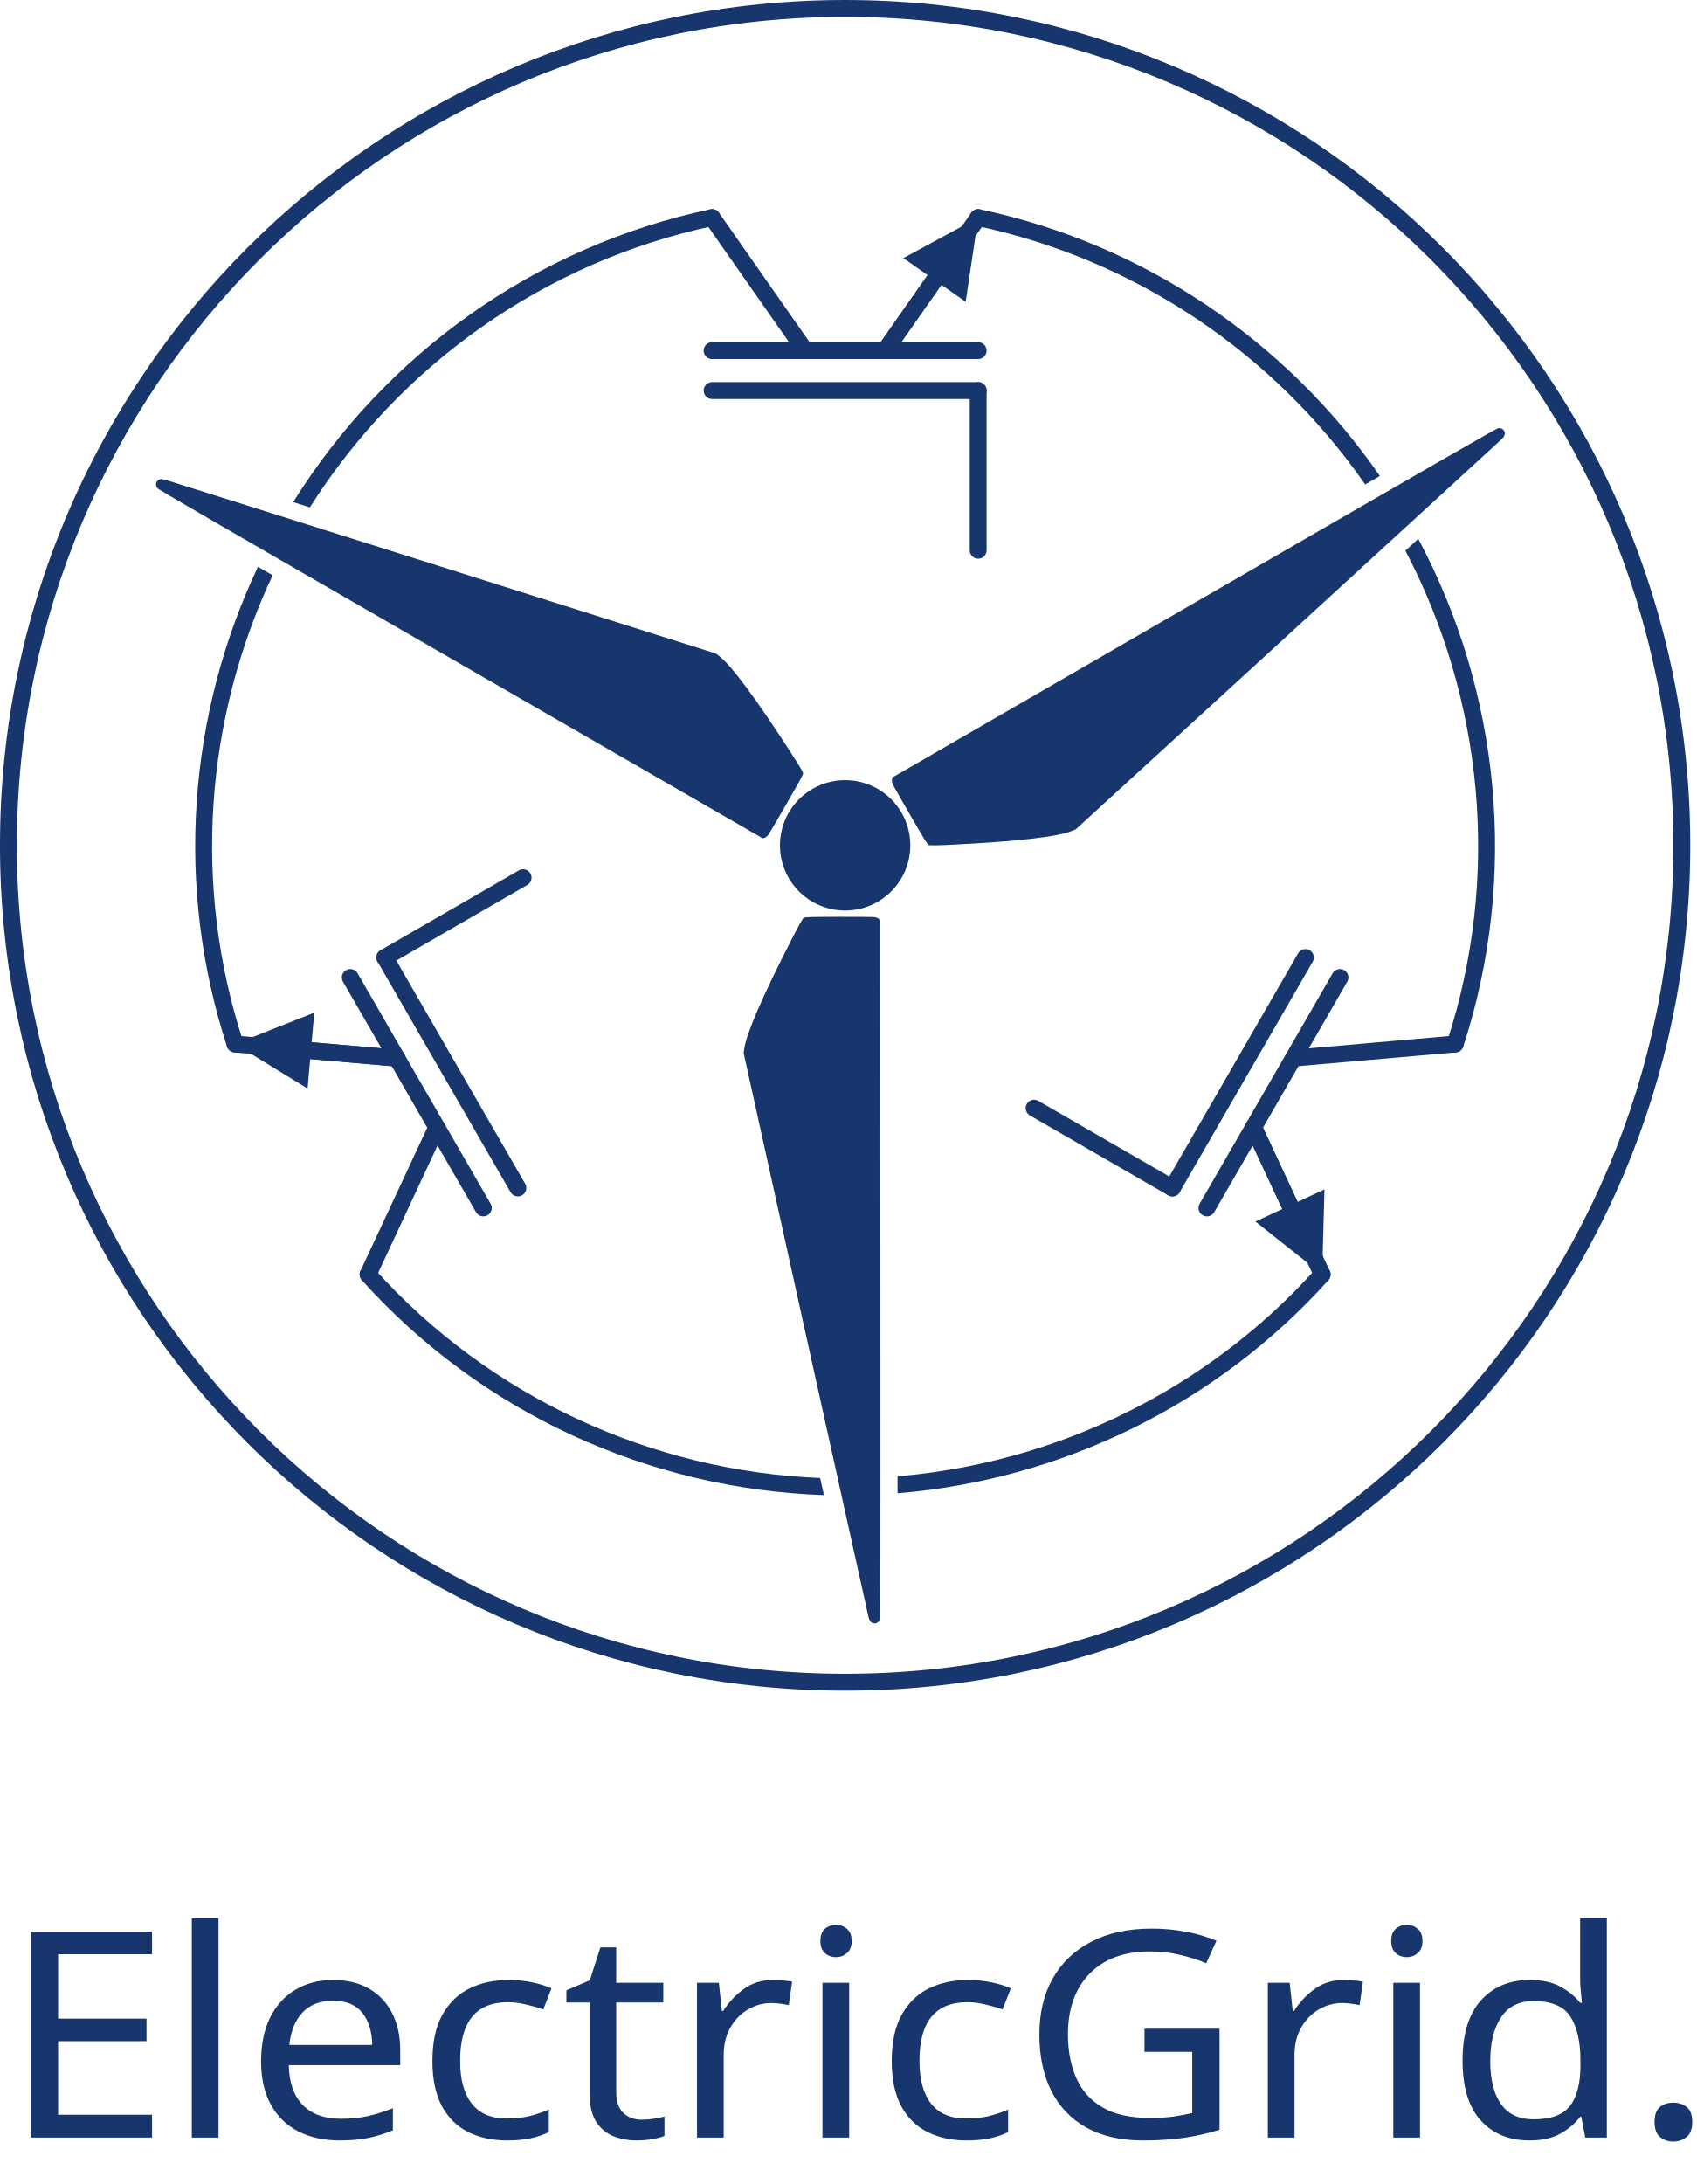
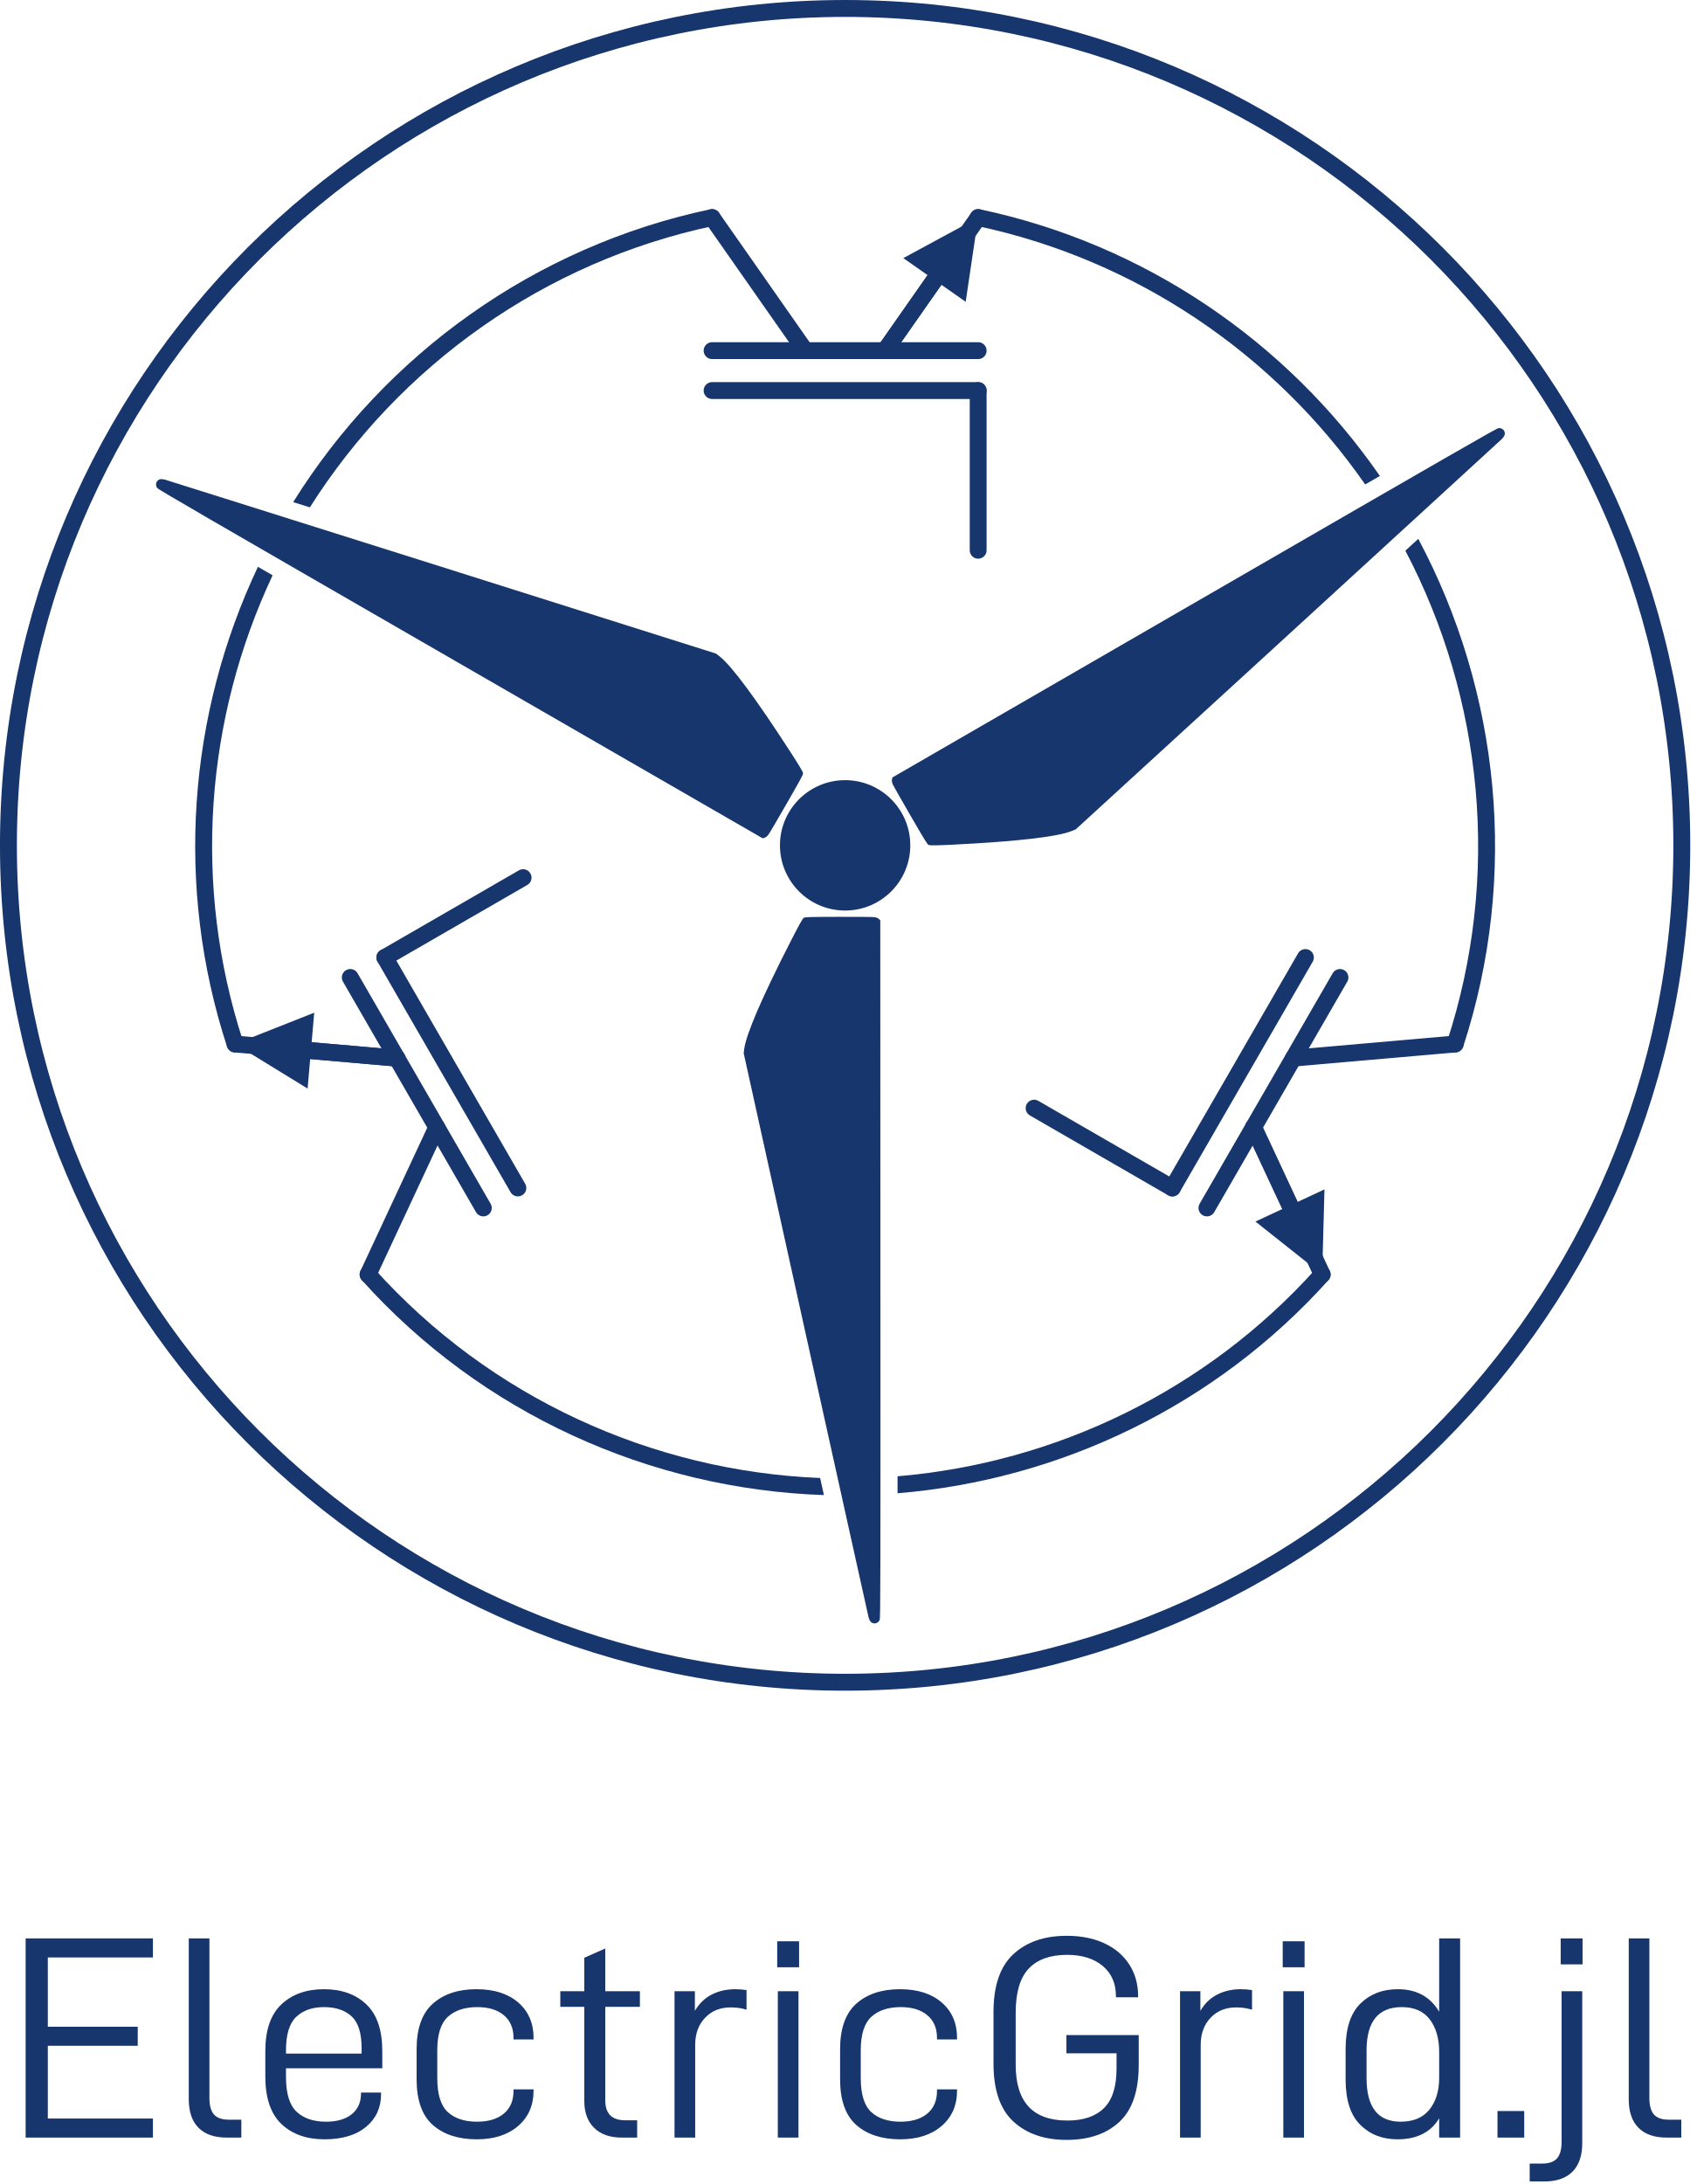
<svg xmlns="http://www.w3.org/2000/svg" width="100%" height="100%" viewBox="0 0 268 345" version="1.1" xml:space="preserve" style="fill-rule:evenodd;clip-rule:evenodd;stroke-linecap:round;stroke-linejoin:round;stroke-miterlimit:1.5;">
  <g transform="matrix(1,0,0,1,-1148.33,-89.3759)">
-     <g transform="matrix(1,0,0,1,1077.03,21.0577)">
-       <g transform="matrix(1,0,0,0.95,0,20.2993)">
-         <g transform="matrix(48,0,0,48,338.15,405.985)">
-                 </g>
-         <text x="71.51px" y="405.985px" style="font-family:'D-DIN', sans-serif;font-size:48px;fill:rgb(22,54,109);">E<tspan x="97.526px 110.39px 134.294px 158.198px 174.278px 190.214px 201.206px 225.11px 254.15px 270.086px 281.078px 305.366px 314.438px 325.046px " y="405.985px 405.985px 405.985px 405.985px 405.985px 405.985px 405.985px 405.985px 405.985px 405.985px 405.985px 405.985px 405.985px 405.985px ">lectricGrid.jl</tspan>
-         </text>
-       </g>
+     <g transform="matrix(0.433793,0,0,0.480096,1117.48,214.912)">
+       <path d="M88.532,382.583L88.532,405.379L121.285,405.379L121.285,411.647L88.532,411.647L88.532,435.582L126.818,435.582L126.818,441.851L80.455,441.851L80.455,376.314L126.818,376.314L126.818,382.583L88.532,382.583Z" style="fill:rgb(22,54,109);fill-rule:nonzero;" />
+       <path d="M153.706,441.851C149.207,441.851 145.776,440.775 143.416,438.622C141.055,436.469 139.875,433.335 139.875,429.219L139.875,376.314L147.399,376.314L147.399,428.839C147.399,431.308 147.953,433.113 149.059,434.253C150.166,435.392 151.973,435.962 154.481,435.962L159.018,435.962L159.018,441.851L153.706,441.851Z" style="fill:rgb(22,54,109);fill-rule:nonzero;" />
+       <path d="M175.284,419.056L175.284,421.905C175.284,427.351 176.574,431.166 179.156,433.35C181.738,435.535 185.316,436.627 189.89,436.627C193.873,436.627 196.99,435.804 199.24,434.158C201.49,432.511 202.615,430.232 202.615,427.319L202.615,427.034L209.918,427.034L209.918,427.509C209.918,432.005 208.092,435.614 204.44,438.337C200.789,441.06 195.754,442.421 189.336,442.421C182.771,442.421 177.533,440.743 173.624,437.387C169.714,434.031 167.759,428.807 167.759,421.715L167.759,413.357C167.759,406.455 169.714,401.342 173.624,398.017C177.533,394.693 182.697,393.031 189.115,393.031C195.533,393.031 200.678,394.693 204.551,398.017C208.424,401.342 210.36,406.455 210.36,413.357L210.36,419.056L175.284,419.056ZM189.115,398.92C184.91,398.92 181.554,399.98 179.046,402.102C176.538,404.223 175.284,407.911 175.284,413.167L175.284,414.212L202.836,414.212L202.836,412.502C202.836,407.5 201.619,403.985 199.184,401.959C196.75,399.933 193.394,398.92 189.115,398.92Z" style="fill:rgb(22,54,109);fill-rule:nonzero;" />
+       <path d="M244.773,442.421C238.06,442.421 232.73,440.854 228.784,437.72C224.837,434.585 222.864,429.567 222.864,422.665L222.864,412.787C222.864,405.948 224.837,400.946 228.784,397.78C232.73,394.614 238.023,393.031 244.662,393.031C251.08,393.031 256.152,394.487 259.877,397.4C263.602,400.313 265.465,404.207 265.465,409.083L265.465,409.558L258.162,409.558L258.162,409.083C258.162,405.853 256.982,403.352 254.621,401.579C252.26,399.806 249.051,398.92 244.994,398.92C240.421,398.92 236.843,399.98 234.261,402.102C231.679,404.223 230.388,407.911 230.388,413.167L230.388,422.285C230.388,427.604 231.661,431.324 234.206,433.445C236.751,435.567 240.31,436.627 244.884,436.627C249.015,436.627 252.26,435.741 254.621,433.968C256.982,432.195 258.162,429.694 258.162,426.464L258.162,425.989L265.465,425.989L265.465,426.369C265.465,431.245 263.584,435.139 259.822,438.052C256.059,440.965 251.043,442.421 244.773,442.421Z" style="fill:rgb(22,54,109);fill-rule:nonzero;" />
+       <path d="M291.579,398.825L291.579,429.599C291.579,433.968 293.976,436.152 298.771,436.152L303.197,436.152L303.197,441.851L297.554,441.851C293.275,441.851 289.937,440.791 287.54,438.669C285.142,436.548 283.944,433.62 283.944,429.884L283.944,398.825L275.202,398.825L275.202,393.696L283.944,393.696L283.944,382.678L291.579,379.639L291.579,393.696L304.193,393.696L304.193,398.825L291.579,398.825Z" style="fill:rgb(22,54,109);fill-rule:nonzero;" />
+       <path d="M316.807,393.696L324.221,393.696L324.221,400.155C325.77,397.748 327.817,395.96 330.362,394.788C332.907,393.617 335.766,393.031 338.938,393.031C340.339,393.031 341.704,393.126 343.032,393.316L343.032,399.775C341.261,399.268 339.343,399.015 337.278,399.015C333.442,399.015 330.325,400.155 327.928,402.434C325.53,404.714 324.332,407.69 324.332,411.362L324.332,441.851L316.807,441.851L316.807,393.696Z" style="fill:rgb(22,54,109);fill-rule:nonzero;" />
+       <path d="M354.429,393.696L361.953,393.696L361.953,441.851L354.429,441.851L354.429,393.696ZM354.208,377.264L362.175,377.264L362.175,385.812L354.208,385.812L354.208,377.264Z" style="fill:rgb(22,54,109);fill-rule:nonzero;" />
+       <path d="M399.022,442.421C392.309,442.421 386.979,440.854 383.033,437.72C379.086,434.585 377.113,429.567 377.113,422.665L377.113,412.787C377.113,405.948 379.086,400.946 383.033,397.78C386.979,394.614 392.272,393.031 398.911,393.031C405.329,393.031 410.4,394.487 414.126,397.4C417.851,400.313 419.714,404.207 419.714,409.083L419.714,409.558L412.411,409.558L412.411,409.083C412.411,405.853 411.23,403.352 408.87,401.579C406.509,399.806 403.3,398.92 399.243,398.92C394.669,398.92 391.092,399.98 388.51,402.102C385.928,404.223 384.637,407.911 384.637,413.167L384.637,422.285C384.637,427.604 385.909,431.324 388.454,433.445C390.999,435.567 394.559,436.627 399.132,436.627C403.263,436.627 406.509,435.741 408.87,433.968C411.23,432.195 412.411,429.694 412.411,426.464L412.411,425.989L419.714,425.989L419.714,426.369C419.714,431.245 417.833,435.139 414.07,438.052C410.308,440.965 405.292,442.421 399.022,442.421Z" style="fill:rgb(22,54,109);fill-rule:nonzero;" />
+       <path d="M459.659,442.611C451.545,442.611 445.071,440.601 440.24,436.58C435.408,432.559 432.992,426.211 432.992,417.536L432.992,400.534C432.992,391.86 435.408,385.512 440.24,381.491C445.071,377.47 451.545,375.46 459.659,375.46C464.896,375.46 469.47,376.283 473.38,377.929C477.29,379.575 480.314,381.902 482.453,384.91C484.593,387.918 485.662,391.385 485.662,395.311L485.662,395.69L477.585,395.69L477.585,395.311C477.585,391.131 475.98,387.823 472.771,385.385C469.562,382.947 465.228,381.728 459.77,381.728C453.647,381.728 449,383.232 445.827,386.24C442.655,389.248 441.069,394.107 441.069,400.819L441.069,417.916C441.069,430.137 447.34,436.247 459.88,436.247C465.708,436.247 470.152,434.886 473.214,432.163C476.275,429.44 477.806,425.103 477.806,419.151L477.806,414.117L459.548,414.117L459.548,408.133L485.883,408.133L485.883,417.916C485.883,426.528 483.523,432.796 478.802,436.722C474.081,440.648 467.7,442.611 459.659,442.611Z" style="fill:rgb(22,54,109);fill-rule:nonzero;" />
+       <path d="M500.932,393.696L508.346,393.696L508.346,400.155C509.895,397.748 511.942,395.96 514.487,394.788C517.032,393.617 519.891,393.031 523.063,393.031C524.464,393.031 525.829,393.126 527.157,393.316L527.157,399.775C525.386,399.268 523.468,399.015 521.403,399.015C517.567,399.015 514.45,400.155 512.053,402.434C509.655,404.714 508.456,407.69 508.456,411.362L508.456,441.851L500.932,441.851L500.932,393.696Z" style="fill:rgb(22,54,109);fill-rule:nonzero;" />
+       <path d="M538.554,393.696L546.078,393.696L546.078,441.851L538.554,441.851L538.554,393.696ZM538.332,377.264L546.299,377.264L546.299,385.812L538.332,385.812L538.332,377.264Z" style="fill:rgb(22,54,109);fill-rule:nonzero;" />
+       <path d="M580.159,442.421C574.626,442.421 570.09,440.822 566.549,437.625C563.008,434.427 561.237,429.44 561.237,422.665L561.237,412.787C561.237,406.012 563.008,401.025 566.549,397.828C570.09,394.63 574.663,393.031 580.27,393.031C587.056,393.031 592.072,395.5 595.318,400.44L595.318,376.314L602.953,376.314L602.953,441.851L595.318,441.851L595.318,435.487C593.843,437.767 591.833,439.492 589.288,440.664C586.743,441.835 583.7,442.421 580.159,442.421ZM581.265,436.627C585.913,436.627 589.417,435.297 591.777,432.638C594.138,429.979 595.318,426.496 595.318,422.19L595.318,413.737C595.318,409.241 594.175,405.648 591.888,402.956C589.601,400.265 586.208,398.92 581.708,398.92C573.151,398.92 568.872,403.669 568.872,413.167L568.872,422.285C568.872,431.847 573.003,436.627 581.265,436.627Z" style="fill:rgb(22,54,109);fill-rule:nonzero;" />
+       <rect x="616.563" y="433.113" width="9.737" height="8.738" style="fill:rgb(22,54,109);fill-rule:nonzero;" />
+       <path d="M639.579,376.314L647.546,376.314L647.546,384.863L639.579,384.863L639.579,376.314ZM628.292,450.399L632.829,450.399C635.337,450.399 637.145,449.83 638.251,448.69C639.358,447.55 639.911,445.745 639.911,443.276L639.911,393.696L647.435,393.696L647.435,443.656C647.435,447.772 646.255,450.906 643.894,453.059C641.534,455.212 638.104,456.288 633.604,456.288L628.292,456.288L628.292,450.399Z" style="fill:rgb(22,54,109);fill-rule:nonzero;" />
+       <path d="M678.197,441.851C673.697,441.851 670.266,440.775 667.906,438.622C665.545,436.469 664.365,433.335 664.365,429.219L664.365,376.314L671.889,376.314L671.889,428.839C671.889,431.308 672.443,433.113 673.549,434.253C674.656,435.392 676.463,435.962 678.971,435.962L683.508,435.962L683.508,441.851L678.197,441.851Z" style="fill:rgb(22,54,109);fill-rule:nonzero;" />
    </g>
    <g transform="matrix(1,0,0,1,944.006,9.36889)">
      <g id="Logo-3">
        <g transform="matrix(1,1.11022e-16,-1.11022e-16,1,-28.8,-69.0858)">
          <circle cx="366.657" cy="282.629" r="132.2" style="fill:none;stroke:rgb(22,54,109);stroke-width:2.67px;" />
        </g>
        <g transform="matrix(-0.383342,-0.663968,0.663968,-0.383342,290.755,565.336)">
          <path d="M252.909,211.91C271.871,181.495 302.691,159.221 338.879,151.576C339.82,151.377 340.746,151.98 340.945,152.921C341.144,153.863 340.541,154.789 339.6,154.987C304.655,162.37 274.852,183.758 256.346,212.993C255.174,212.623 254.028,212.262 252.909,211.91Z" style="fill:rgb(22,54,109);" />
        </g>
        <g transform="matrix(-0.383342,0.663968,-0.663968,-0.383342,666.069,78.4389)">
          <path d="M473.835,208.272C455.191,181.462 426.75,161.966 393.715,154.987C392.773,154.788 392.17,153.863 392.369,152.921C392.568,151.98 393.494,151.377 394.435,151.576C428.452,158.762 457.725,178.874 476.865,206.524C475.896,207.083 474.886,207.666 473.835,208.272Z" style="fill:rgb(22,54,109);" />
        </g>
        <g transform="matrix(-0.383342,0.663968,-0.663968,-0.383342,666.069,78.4389)">
          <path d="M252.909,211.91C271.871,181.495 302.691,159.221 338.879,151.576C339.82,151.377 340.746,151.98 340.945,152.921C341.144,153.863 340.541,154.789 339.6,154.987C304.655,162.37 274.852,183.758 256.346,212.993C255.174,212.623 254.028,212.262 252.909,211.91Z" style="fill:rgb(22,54,109);" />
        </g>
        <g transform="matrix(0.766684,0,0,0.766684,56.7469,-3.14384)">
          <path d="M473.835,208.272C455.191,181.462 426.75,161.966 393.715,154.987C392.773,154.788 392.17,153.863 392.369,152.921C392.568,151.98 393.494,151.377 394.435,151.576C428.452,158.762 457.725,178.874 476.865,206.524C475.896,207.083 474.886,207.666 473.835,208.272Z" style="fill:rgb(22,54,109);" />
        </g>
        <g transform="matrix(0.766684,0,0,0.766684,56.7469,-3.14384)">
          <path d="M252.909,211.91C271.871,181.495 302.691,159.221 338.879,151.576C339.82,151.377 340.746,151.98 340.945,152.921C341.144,153.863 340.541,154.789 339.6,154.987C304.655,162.37 274.852,183.758 256.346,212.993C255.174,212.623 254.028,212.262 252.909,211.91Z" style="fill:rgb(22,54,109);" />
        </g>
        <g transform="matrix(-0.383342,-0.663968,0.663968,-0.383342,290.755,565.336)">
          <path d="M473.835,208.272C455.191,181.462 426.75,161.966 393.715,154.987C392.773,154.788 392.17,153.863 392.369,152.921C392.568,151.98 393.494,151.377 394.435,151.576C428.452,158.762 457.725,178.874 476.865,206.524C475.896,207.083 474.886,207.666 473.835,208.272Z" style="fill:rgb(22,54,109);" />
        </g>
        <g id="g7142-0-6-9" transform="matrix(-2.42729,1.4014,-1.4014,-2.42729,509.488,120.569)">
          <path id="path6293-7-8-9" d="M97.5,-5.61L97.5,9.39" style="fill:none;fill-rule:nonzero;stroke:rgb(22,54,109);stroke-width:0.95px;stroke-miterlimit:4;" />
          <path id="path6297-5-4-7" d="M97.5,-0.36L105,-5.61" style="fill:none;fill-rule:nonzero;stroke:rgb(22,54,109);stroke-width:0.95px;stroke-miterlimit:4;" />
          <path id="path13661-2-0-6" d="M95.25,-5.61L95.25,9.39" style="fill:none;fill-rule:nonzero;stroke:rgb(22,54,109);stroke-width:0.95px;stroke-miterlimit:4;" />
          <path id="path13663-2-3-7" d="M86.25,9.39L95.25,9.39" style="fill:none;fill-rule:nonzero;stroke:rgb(22,54,109);stroke-width:0.95px;stroke-miterlimit:4;" />
          <g id="path15704-9-1-6" transform="matrix(-0.308987,-0.178394,0.178394,-0.308987,87.0567,66.9729)">
            <path d="M49.652,159.971L37.143,164.917L48.605,171.956L49.652,159.971Z" style="fill:rgb(22,54,109);fill-rule:nonzero;" />
            <path d="M46.731,165.754C53.985,166.388 62.705,167.149 62.705,167.149" style="fill:none;fill-rule:nonzero;stroke:rgb(22,54,109);stroke-width:2.67px;stroke-linejoin:miter;stroke-miterlimit:4;" />
          </g>
          <path id="path15704-9-1-61" d="M105,9.39L97.5,4.14" style="fill:none;fill-rule:nonzero;stroke:rgb(22,54,109);stroke-width:0.95px;stroke-linejoin:miter;stroke-miterlimit:4;" />
        </g>
        <g id="g7142-0-6-91" transform="matrix(2.42729,1.4014,-1.4014,2.42729,171.523,111.395)">
          <path id="path6293-7-8-91" d="M97.5,-5.61L97.5,9.39" style="fill:none;fill-rule:nonzero;stroke:rgb(22,54,109);stroke-width:0.95px;stroke-miterlimit:4;" />
          <path id="path6297-5-4-71" d="M97.5,-0.36L105,-5.61" style="fill:none;fill-rule:nonzero;stroke:rgb(22,54,109);stroke-width:0.95px;stroke-miterlimit:4;" />
          <path id="path13661-2-0-61" d="M95.25,-5.61L95.25,9.39" style="fill:none;fill-rule:nonzero;stroke:rgb(22,54,109);stroke-width:0.95px;stroke-miterlimit:4;" />
          <path id="path13663-2-3-71" d="M86.25,9.39L95.25,9.39" style="fill:none;fill-rule:nonzero;stroke:rgb(22,54,109);stroke-width:0.95px;stroke-miterlimit:4;" />
          <g id="path15704-9-1-62" transform="matrix(0.308987,-0.178394,0.178394,0.308987,4.53465,-15.5492)">
            <path d="M198.372,192.966L208.909,201.326L209.275,187.88L198.372,192.966Z" style="fill:rgb(22,54,109);fill-rule:nonzero;" />
            <path d="M204.84,192.604C201.762,186.005 198.062,178.072 198.062,178.072" style="fill:none;fill-rule:nonzero;stroke:rgb(22,54,109);stroke-width:2.67px;stroke-linejoin:miter;stroke-miterlimit:4;" />
          </g>
          <path id="path15704-9-1-63" d="M105,9.39L97.5,4.14" style="fill:none;fill-rule:nonzero;stroke:rgb(22,54,109);stroke-width:0.95px;stroke-linejoin:miter;stroke-miterlimit:4;" />
        </g>
        <g id="g7142-0-6-92" transform="matrix(1.71622e-16,-2.80279,2.80279,1.71622e-16,332.561,408.668)">
          <path id="path6293-7-8-92" d="M97.5,-5.61L97.5,9.39" style="fill:none;fill-rule:nonzero;stroke:rgb(22,54,109);stroke-width:0.95px;stroke-miterlimit:4;" />
          <path id="path6297-5-4-72" d="M97.5,-0.36L105,-5.61" style="fill:none;fill-rule:nonzero;stroke:rgb(22,54,109);stroke-width:0.95px;stroke-miterlimit:4;" />
          <path id="path13661-2-0-62" d="M95.25,-5.61L95.25,9.39" style="fill:none;fill-rule:nonzero;stroke:rgb(22,54,109);stroke-width:0.95px;stroke-miterlimit:4;" />
          <path id="path13663-2-3-72" d="M86.25,9.39L95.25,9.39" style="fill:none;fill-rule:nonzero;stroke:rgb(22,54,109);stroke-width:0.95px;stroke-miterlimit:4;" />
          <g id="path15704-9-1-64" transform="matrix(2.18469e-17,0.356787,-0.356787,2.18469e-17,117.262,-45.7544)">
            <path d="M152.586,47.673L154.558,34.368L142.731,40.774L152.586,47.673Z" style="fill:rgb(22,54,109);fill-rule:nonzero;" />
            <path d="M149.038,42.252C144.863,48.218 139.843,55.389 139.843,55.389" style="fill:none;fill-rule:nonzero;stroke:rgb(22,54,109);stroke-width:2.67px;stroke-linejoin:miter;stroke-miterlimit:4;" />
          </g>
          <path id="path15704-9-1-65" d="M105,9.39L97.5,4.14" style="fill:none;fill-rule:nonzero;stroke:rgb(22,54,109);stroke-width:0.95px;stroke-linejoin:miter;stroke-miterlimit:4;" />
        </g>
        <g id="path5103-3-5-9-3-44-7-5-5" transform="matrix(0.21548,-0.373222,-0.373222,-0.21548,798.236,1194.26)">
          <path d="M1425.82,2089.31C1425.18,2089.4 1424.57,2089.66 1424.27,2089.96L1423.76,2090.45L1423.71,2218.28C1423.66,2330.23 1423.68,2346.2 1423.98,2346.89C1424.4,2347.89 1425.52,2348.42 1426.5,2348.07C1427.27,2347.81 1427.66,2347.27 1428.04,2345.98C1428.14,2345.47 1438.56,2298.75 1451.08,2242.12L1473.84,2139.14L1473.62,2137.48C1472.87,2132.02 1466.94,2118.32 1456.43,2097.79C1453.68,2092.41 1452.25,2089.83 1451.86,2089.58C1451.36,2089.24 1450.05,2089.21 1439.08,2089.18C1432.36,2089.15 1426.39,2089.22 1425.81,2089.3L1425.82,2089.31Z" style="fill:rgb(22,54,109);fill-rule:nonzero;" />
        </g>
        <g id="path5103-3-5-9-3-44-7-5-51" transform="matrix(-0.430959,0,0,0.430959,956.993,-675.514)">
          <path d="M1425.82,2089.31C1425.18,2089.4 1424.57,2089.66 1424.27,2089.96L1423.76,2090.45L1423.71,2218.28C1423.66,2330.23 1423.68,2346.2 1423.98,2346.89C1424.4,2347.89 1425.52,2348.42 1426.5,2348.07C1427.27,2347.81 1427.66,2347.27 1428.04,2345.98C1428.14,2345.47 1438.56,2298.75 1451.08,2242.12L1473.84,2139.14L1473.62,2137.48C1472.87,2132.02 1466.94,2118.32 1456.43,2097.79C1453.68,2092.41 1452.25,2089.83 1451.86,2089.58C1451.36,2089.24 1450.05,2089.21 1439.08,2089.18C1432.36,2089.15 1426.39,2089.22 1425.81,2089.3L1425.82,2089.31Z" style="fill:rgb(22,54,109);fill-rule:nonzero;" />
        </g>
        <g id="path5103-3-5-9-3-44-7-5-52" transform="matrix(0.21548,0.373222,0.373222,-0.21548,-741.657,121.885)">
          <path d="M1425.82,2089.31C1425.18,2089.4 1424.57,2089.66 1424.27,2089.96L1423.76,2090.45L1423.71,2218.28C1423.66,2330.23 1423.68,2346.2 1423.98,2346.89C1424.4,2347.89 1425.52,2348.42 1426.5,2348.07C1427.27,2347.81 1427.66,2347.27 1428.04,2345.98C1428.14,2345.47 1438.56,2298.75 1451.08,2242.12L1473.84,2139.14L1473.62,2137.48C1472.87,2132.02 1466.94,2118.32 1456.43,2097.79C1453.68,2092.41 1452.25,2089.83 1451.86,2089.58C1451.36,2089.24 1450.05,2089.21 1439.08,2089.18C1432.36,2089.15 1426.39,2089.22 1425.81,2089.3L1425.82,2089.31Z" style="fill:rgb(22,54,109);fill-rule:nonzero;" />
        </g>
        <g transform="matrix(0.0728787,2.02279e-17,-2.02279e-17,0.0728787,311.136,192.946)">
          <circle cx="366.657" cy="282.629" r="132.2" style="fill:rgb(22,54,109);stroke:rgb(22,54,109);stroke-width:18.2px;" />
        </g>
      </g>
    </g>
  </g>
</svg>
